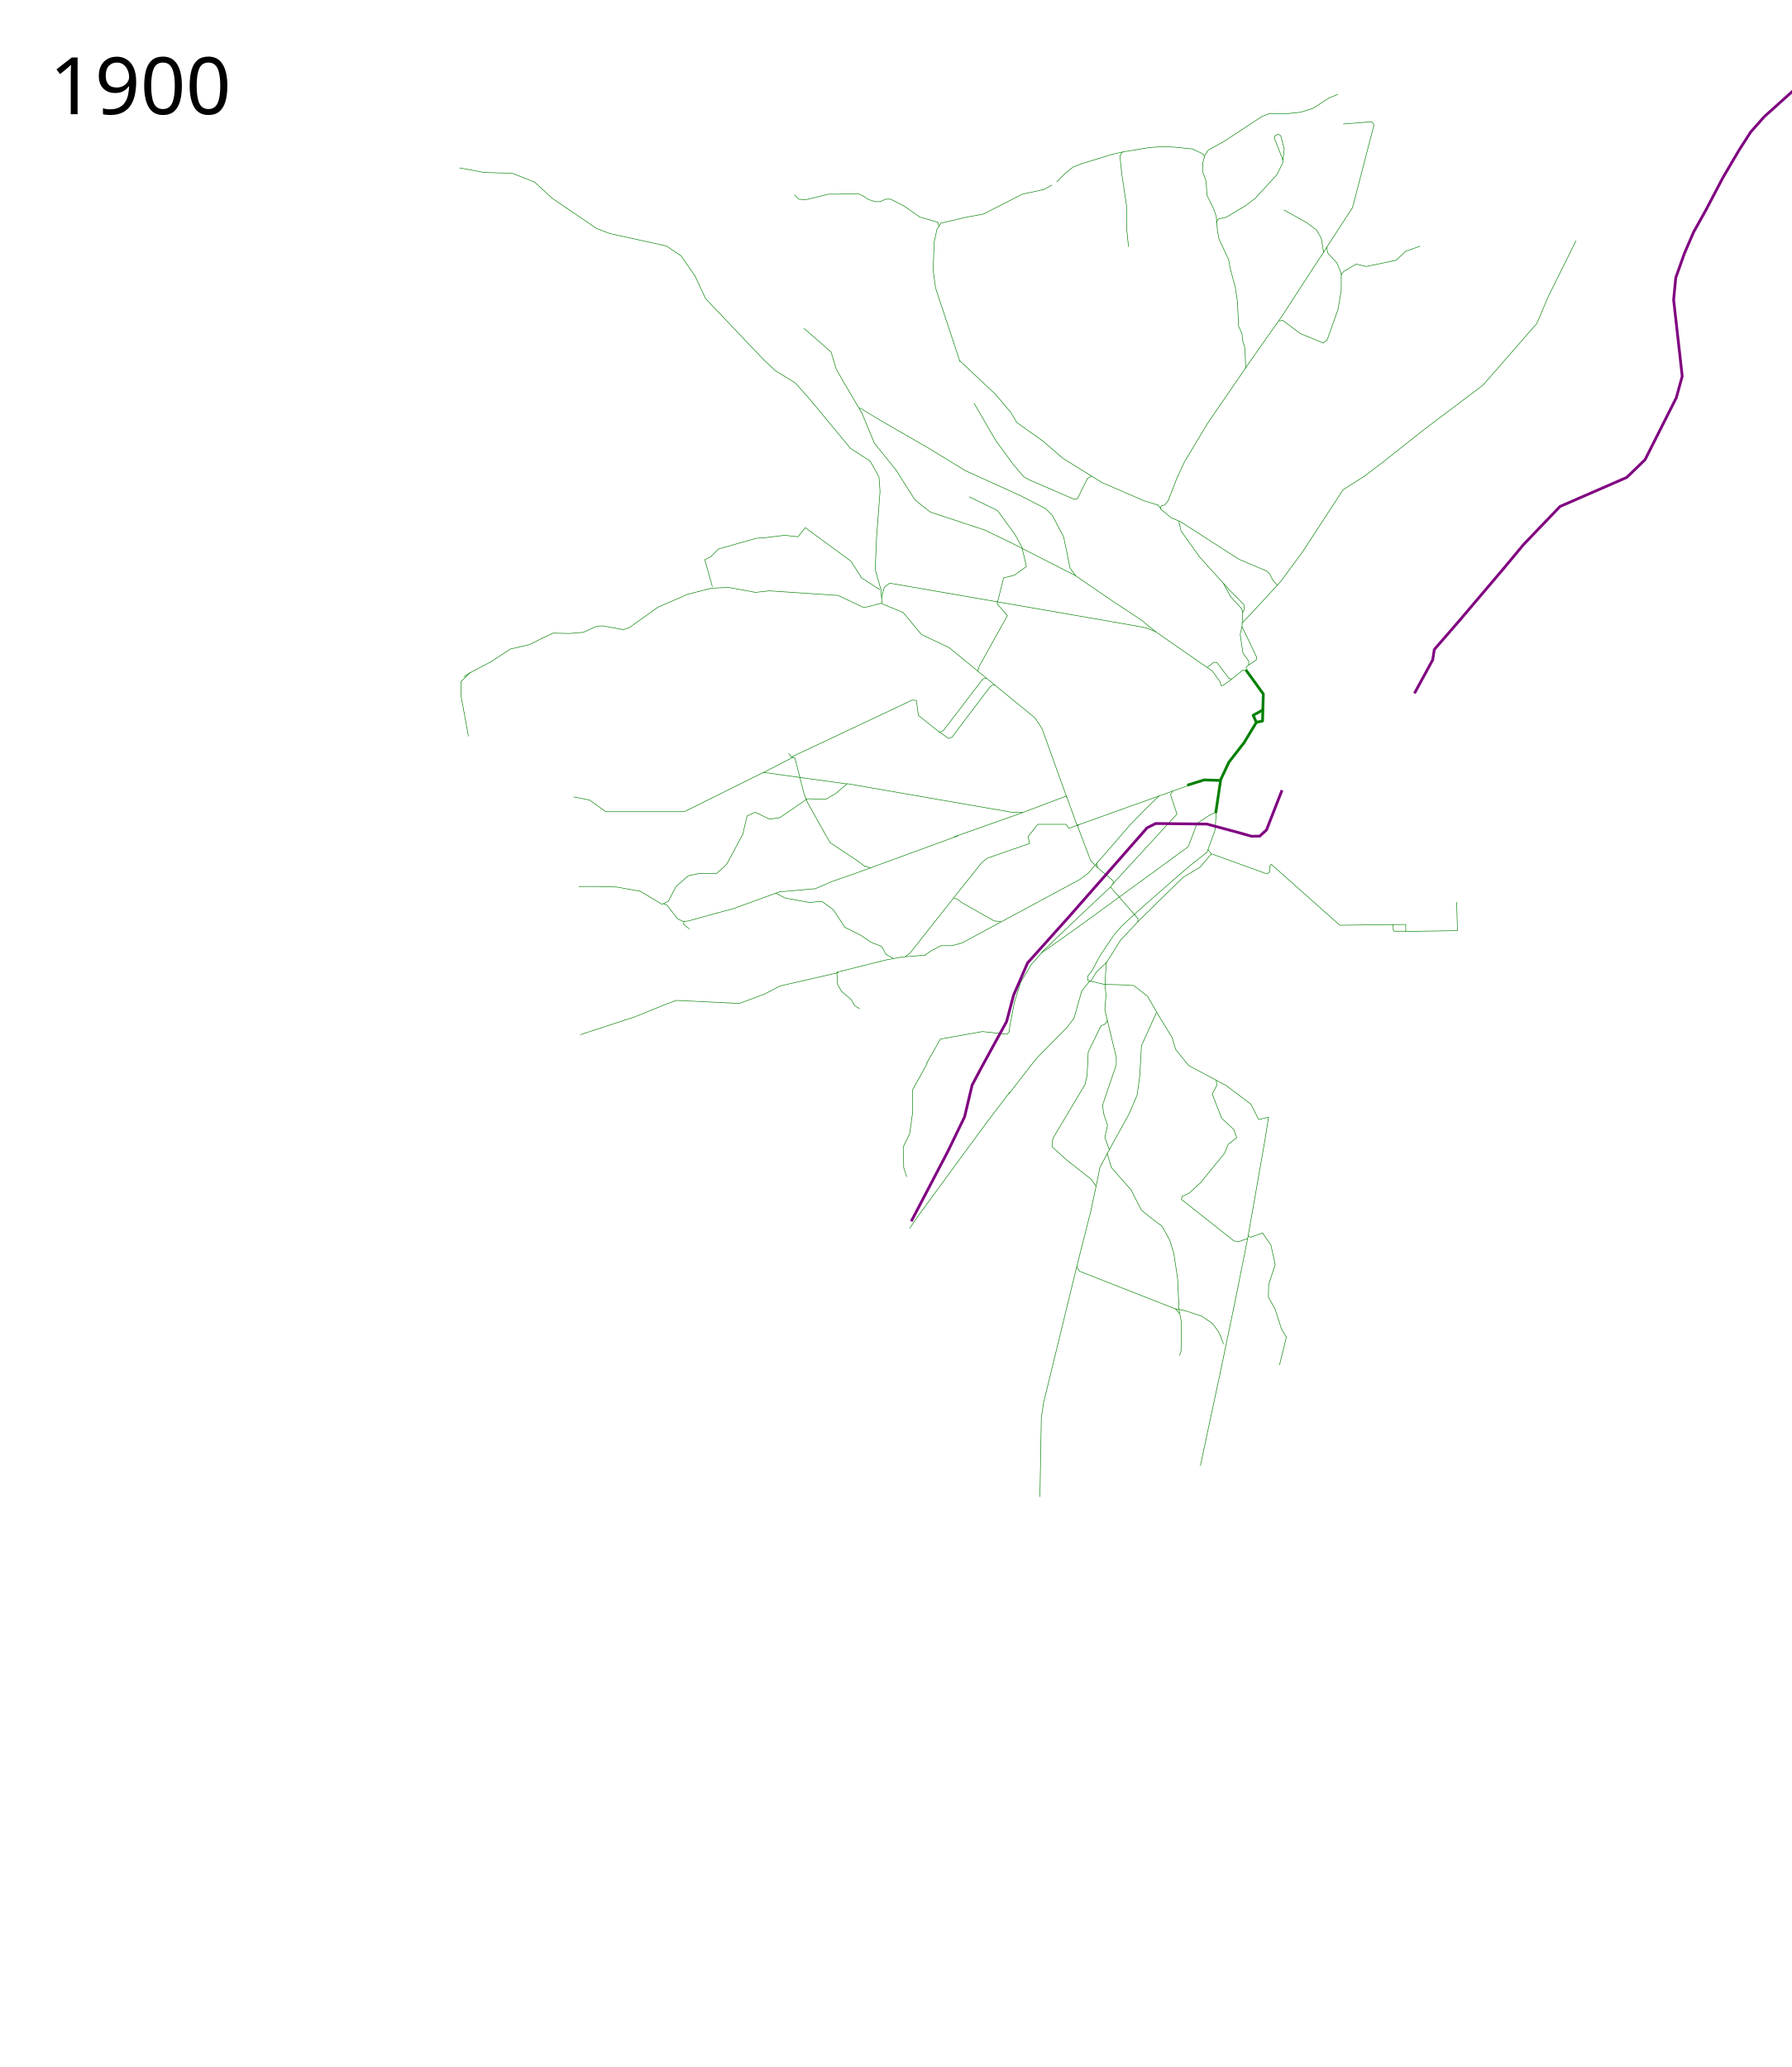
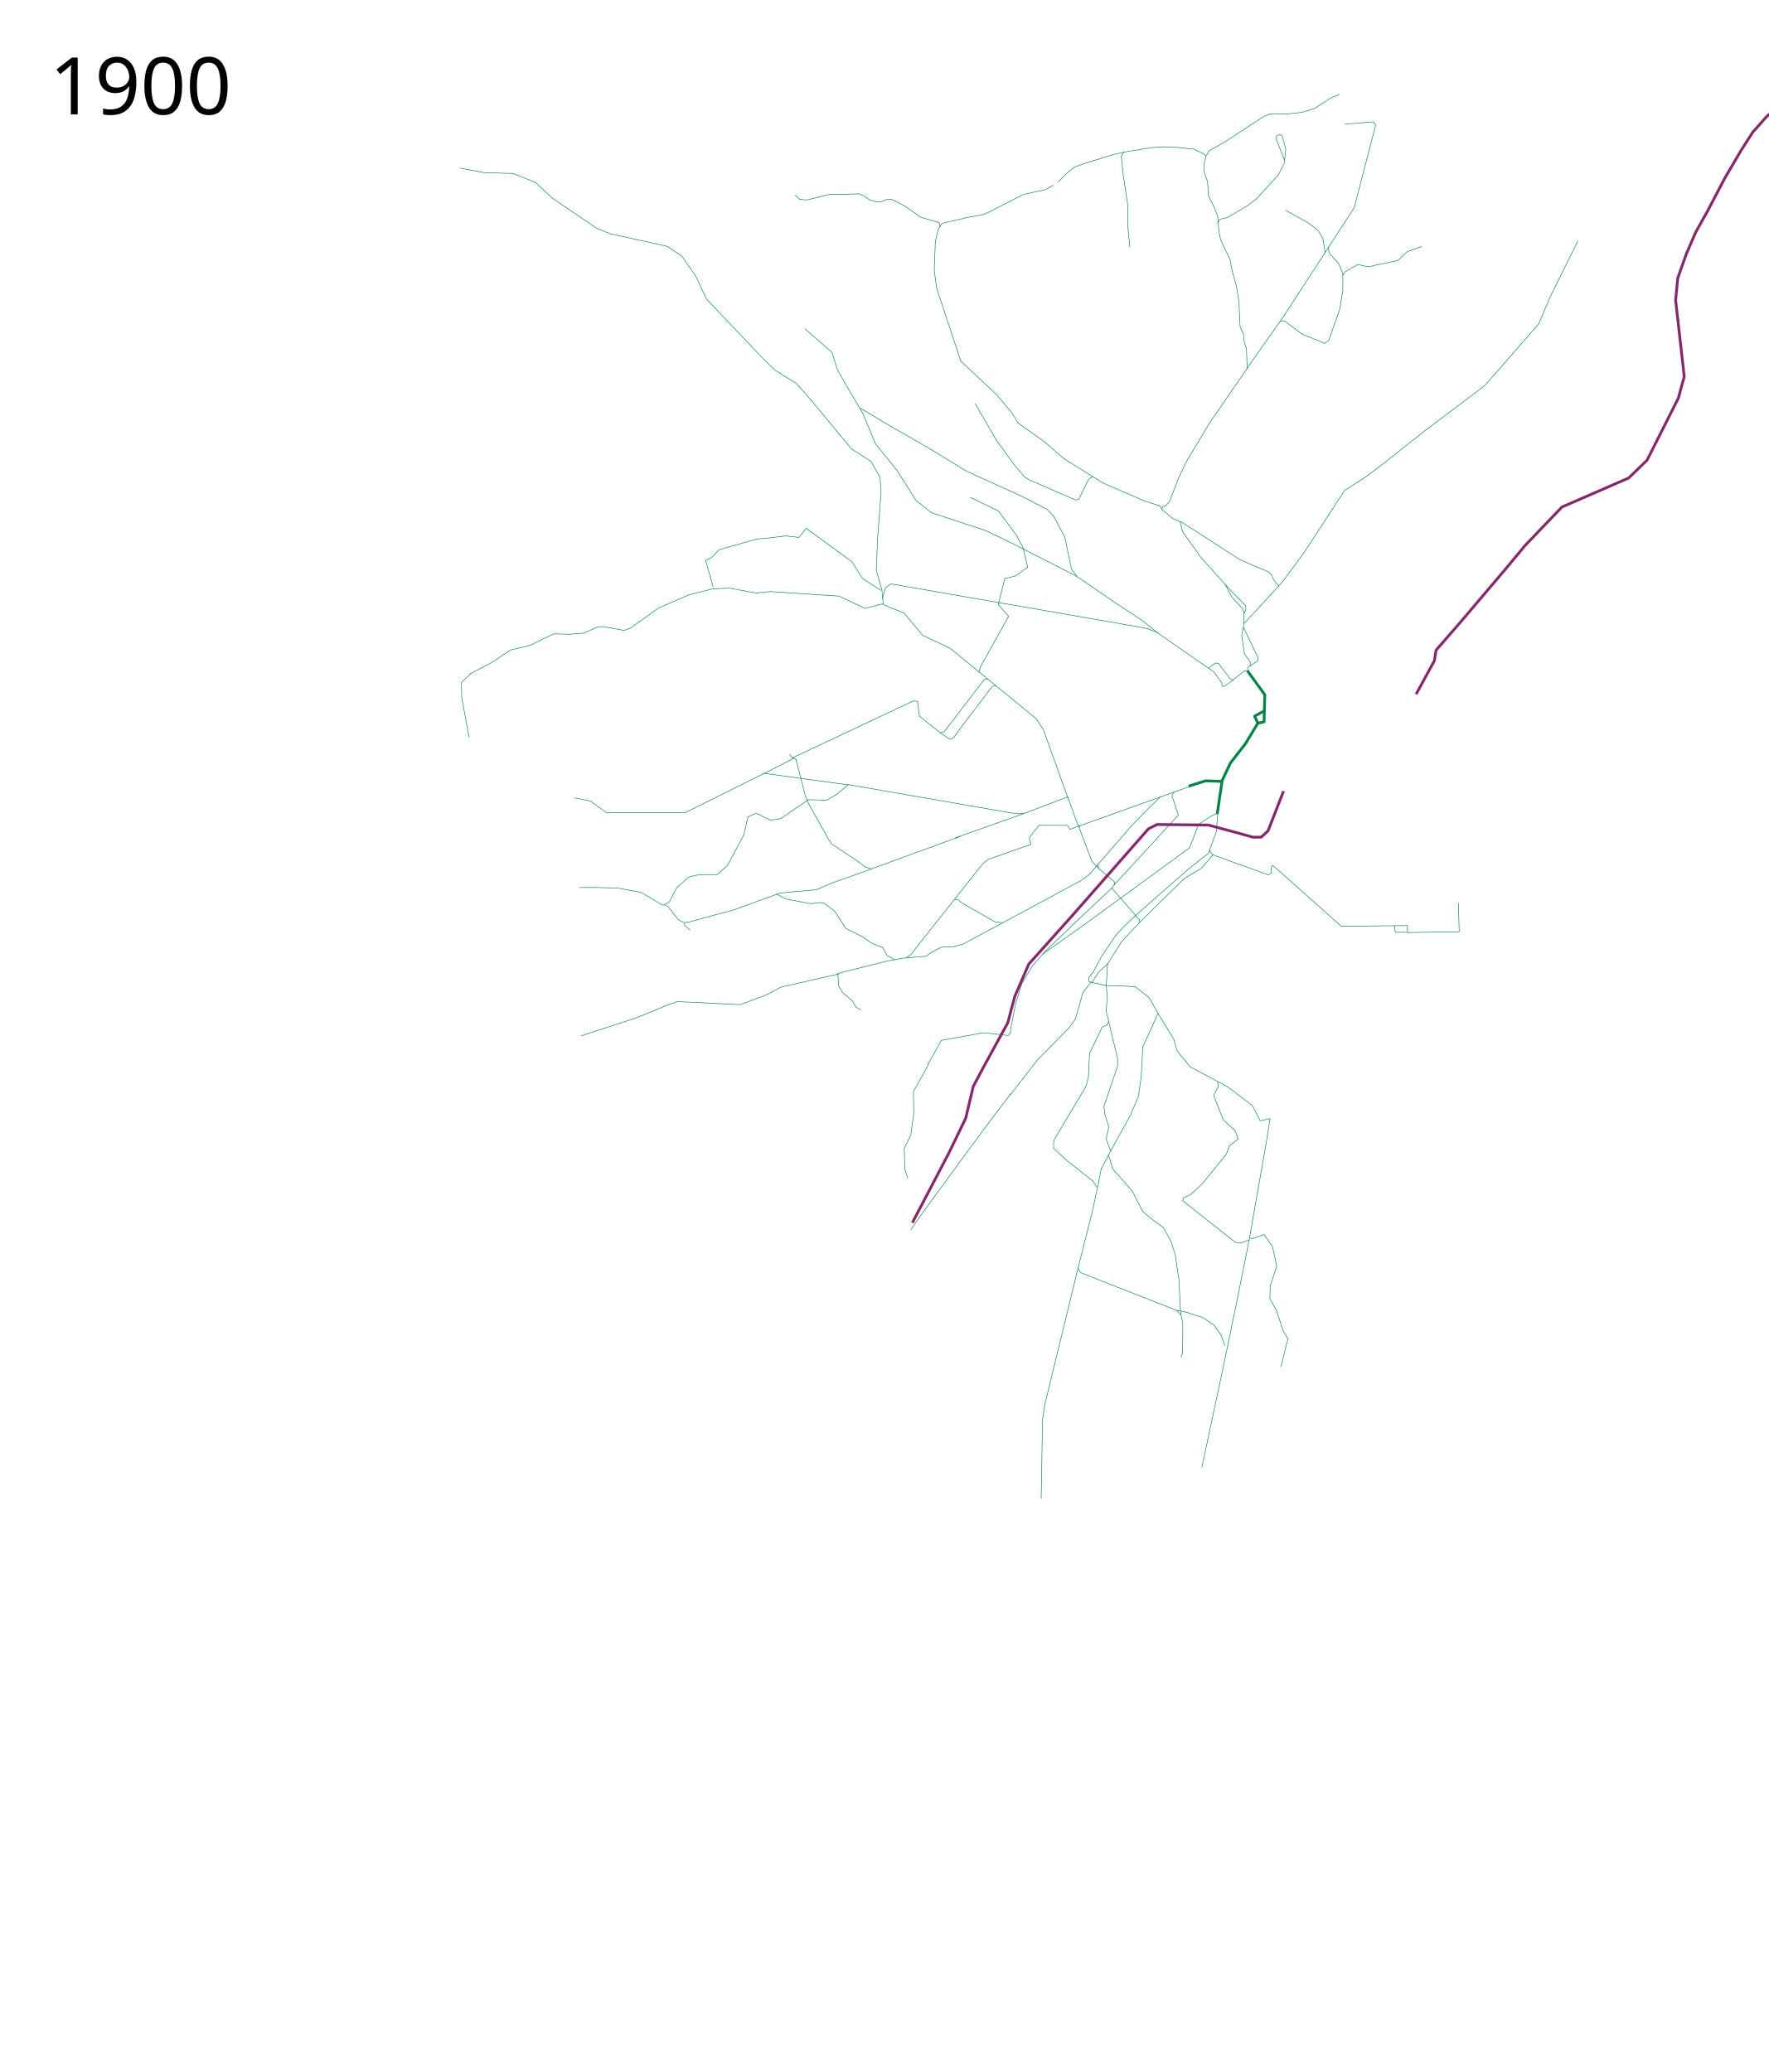
- <svg xmlns="http://www.w3.org/2000/svg" viewBox="-25, -75, 3246, 3745.39" height="3745.39" width="3246">
-   <path d="M1651.793 1655.647l-42.76 3.449-29.656 5.517-88.28 22.07 1.38 22.76 7.586 12.414 17.242 14.483 6.207 11.035 8.966 5.518M1803.358 1794.324l1.06-9.896 8.29-42.916 11.216-36.089 19.02-32.186 19.507-21.946 63.398-44.867 91.197-66.324 110.703-80.955 16.094-42.428 23.408-15.118 11.217-4.877M1782.234 1392.359l-272.376-47.331-20.482 17.556-18.532 10.73-33.163-.976-49.743 34.137-18.532 2.926-26.335-12.68-14.63 6.828-7.803 33.163-29.26 54.62-18.532 16.58h-32.187l-18.532 3.902-22.433 19.508-13.655 26.334-11.705 5.852-39.014-23.408-42.916-7.803-34.138-.975h-35.113" fill="none" stroke="green" stroke-width="1" stroke-linejoin="round" />
-   <path d="M1711.675 1439.1l-188.162 68.813-41.94 14.63-29.261 12.68-65.35 5.852-82.905 30.236-36.088 9.754-45.842 12.68-9.754.975-10.254-5.282-18.621-24.14-6.207-2.758" fill="none" stroke="green" stroke-width="1" stroke-linejoin="round" />
-   <path d="M1703.054 1441.513l119.881-42.43 5.64-2.076 78.401-29.648 19.312 53.106 207.955-74.446" fill="none" stroke="green" stroke-width="1" stroke-linejoin="round" />
-   <path d="M1827.465 1397.21l-20.128-.488-25.11-4.363M1992.204 1525.01l-5.394 7.287 49.72 57.132-.172 6.144M1803.93 1793.694l-4.39 5.364-44.866-4.877-76.078 13.655-24.872 43.891M2830.205 361.05l-50.427 101.764-20.483 48.28-97.536 111.68-107.29 80.954-74.615 59.01-32.674 24.871-39.015 24.872-73.152 112.166-38.039 51.694-8.005 9.112M1907.805 1370.387l-44.866-124.846-12.68-19.507-156.058-127.773-49.743-23.408-33.162-39.99-38.04-15.606-2.438-26.334-10.241-36.089 2.438-57.546 6.34-83.881-1.95-26.335-16.094-28.773-35.6-22.921-75.103-90.709-24.872-27.797-37.064-22.921-21.458-20.483-103.876-109.24-19.02-40.965-25.359-36.576-26.822-18.045-102.413-22.433-23.896-9.266-80.467-54.62-31.7-29.26-40.477-16.094-51.694-1.463-43.891-8.29" fill="none" stroke="green" stroke-width="1" stroke-linejoin="round" />
-   <path d="M2186.27 1339.176l-8.777 59.009" fill="none" stroke="green" stroke-width="5" stroke-linejoin="round" />
-   <path d="M2070.203 1759.556l-27.31 60.472-2.926 54.133-4.877 35.113-14.63 34.137-37.552 68.276-15.24 28.804-5.517 27.587-11.035 51.727-24.828 97.935-60.788 249.65-4 27-2.5 143M1961.45 1488.893l1.95 8.29 27.799 23.41 1.463 4.876M1746.28 1141.833l2.759-9.656 51.036-91.728-18.621-21.38 11.725-46.899 19.31-4.827 22.07-15.863-8.276-35.174-12.414-22.76-31.725-43.45-51.037-24.828M1572.48 1017.69l-20.69 5.517-11.726 2.759-46.898-22.07-124.833-8.276-24.828 2.758-48.278-8.965-31.036 1.379-43.45 11.035-53.796 23.449-40.691 28.967-10.345 7.586-11.725 4.138-37.243-6.896-11.035.69-24.139 11.034-25.518 2.07-28.967-.69-19.31 8.965-23.45 11.725-35.174 8.276-34.484 22.76-39.312 20.69-10.345 6.897M1551.79 1497.71l-9.657-3.449M1571.79 1639.785l-19.311-7.587-17.932-12.414-28.967-14.484-20.69-31.725-20.69-15.173-10.346.69-11.725 1.379-44.83-8.276-17.241-8.966M1804.097 1904.313l-42.644 56.175-36.553 49.657-84.831 115.867-17.069 24.664" fill="none" stroke="green" stroke-width="1" stroke-linejoin="round" />
-   <path d="M1990.223 1527.42l117.043-127.284-11.704-35.113 3.902-6.828M1976.634 1708.753l28.967.69 23.45 1.379 24.828 19.311 20.69 35.864 24.14 39.312 6.207 21.38 23.449 28.967 68.279 36.553 44.83 33.794 13.793 27.588 17.932-4.138-6.897 43.45-30.776 175.329M2235.526 2168.232l-22.433 112.166-26.335 126.797-37.063 173.614M1713.737 578.69l64.776 60.835 27.432 32.404 11.218 18.656 47.239 33.626 36.088 31.211 70.714 43.891 76.566 33.163 25.235 7.723M1675.993 335.21l-1.873-7.545-32.62-9.275-28.5-20-24.5-12.5h-9l-10 4.5h-9l-12.5-4-8-5.5-10-5-39.5 1H1476l-41 10-13-1-8-8" fill="none" stroke="green" stroke-width="1" stroke-linejoin="round" />
-   <path d="M2293 2398.39l12.5-50.5-9-15-11.328-35.5-12.273-22.044.528-23.036 11.806-35.731-7.705-35.544-15.252-21.844-21.43 7.666-4.209-1.556-.58-.938M1949.258 1702.497l-8.778 11.217-5.852 7.315-13.655 48.28-11.705 16.094-57.546 58.522-48.768 62.91M1762.143 1154.246l-6.207.69-72.417 94.487-6.897 2.069-37.933-30.346-3.448-26.898-7.587-.69-144.833 68.28-73.773 34.695M1980.773 2014.973l7.586 25.518 35.864 40.691 8.966 17.932 9.655 18.622 19.312 15.863 17.931 13.103 13.794 24.83 7.587 24.138 6.896 45.52 2.76 57.933 4.137 21.38v20l-.69 33.795-2.758 6.897M2178.468 1882.939l.975 8.778-8.29 15.606 17.068 43.891 21.946 20.483 5.365 14.63-15.606 12.192-6.34 16.094-43.404 53.157-20.482 19.02-12.763 6.026-1.794 5.264 95.265 75.426 8.617 1.352 16.655-5.722M1214.189 1594.955l-.84 4.483 10.495 8.937M1593.86 1661.855l-13.794-7.587-7.586-13.793-1.48-.835M1861.476 1651.29l67.787-64.86 57.546-54.133M2178.847 1392.583l-2.687 37.048-14.486 39.738-32.62 25.582-26.207 22.76-67.59 59.312-27.587 25.518-14.483 16.553-25.518 37.932-14.594 27.481-7.752 9.695.334 7.447 31.18 7.306" fill="none" stroke="green" stroke-width="1" stroke-linejoin="round" />
-   <path d="M1950.427 1703.925l11.724-18.621 17.242-15.863 25.519-40.691 33.104-35.174 80.004-78.624 31.036-18.622 20.69-24.139M2163.309 1463.89l5.907 8.09M1952.672 787.61l-7.315 3.9-18.302 36.878" fill="none" stroke="green" stroke-width="1" stroke-linejoin="round" />
+ <svg xmlns="http://www.w3.org/2000/svg" viewBox="-25, -75, 3200, 3750" height="3750" width="3200">
+   <path d="M1651.793 1655.647l-42.76 3.449-29.656 5.517-88.28 22.07 1.38 22.76 7.586 12.414 17.242 14.483 6.207 11.035 8.966 5.518M1803.358 1794.324l1.06-9.896 8.29-42.916 11.216-36.089 19.02-32.186 19.507-21.946 63.398-44.867 91.197-66.324 110.703-80.955 16.094-42.428 23.408-15.118 11.217-4.877M1782.234 1392.359l-272.376-47.331-20.482 17.556-18.532 10.73-33.163-.976-49.743 34.137-18.532 2.926-26.335-12.68-14.63 6.828-7.803 33.163-29.26 54.62-18.532 16.58h-32.187l-18.532 3.902-22.433 19.508-13.655 26.334-11.705 5.852-39.014-23.408-42.916-7.803-34.138-.975h-35.113" fill="none" stroke="#008345" stroke-width="1" stroke-linejoin="round" />
+   <path d="M1711.675 1439.1l-188.162 68.813-41.94 14.63-29.261 12.68-65.35 5.852-82.905 30.236-36.088 9.754-45.842 12.68-9.754.975-10.254-5.282-18.621-24.14-6.207-2.758" fill="none" stroke="#008345" stroke-width="1" stroke-linejoin="round" />
+   <path d="M1703.054 1441.513l119.881-42.43 5.64-2.076 78.401-29.648 19.312 53.106 207.955-74.446" fill="none" stroke="#008345" stroke-width="1" stroke-linejoin="round" />
+   <path d="M1827.465 1397.21l-20.128-.488-25.11-4.363M1992.204 1525.01l-5.394 7.287 49.72 57.132-.172 6.144M1803.93 1793.694l-4.39 5.364-44.866-4.877-76.078 13.655-24.872 43.891M2830.205 361.05l-50.427 101.764-20.483 48.28-97.536 111.68-107.29 80.954-74.615 59.01-32.674 24.871-39.015 24.872-73.152 112.166-38.039 51.694-8.005 9.112M1907.805 1370.387l-44.866-124.846-12.68-19.507-156.058-127.773-49.743-23.408-33.162-39.99-38.04-15.606-2.438-26.334-10.241-36.089 2.438-57.546 6.34-83.881-1.95-26.335-16.094-28.773-35.6-22.921-75.103-90.709-24.872-27.797-37.064-22.921-21.458-20.483-103.876-109.24-19.02-40.965-25.359-36.576-26.822-18.045-102.413-22.433-23.896-9.266-80.467-54.62-31.7-29.26-40.477-16.094-51.694-1.463-43.891-8.29" fill="none" stroke="#008345" stroke-width="1" stroke-linejoin="round" />
+   <path d="M2186.27 1339.176l-8.777 59.009" fill="none" stroke="#008345" stroke-width="5" stroke-linejoin="round" />
+   <path d="M2070.203 1759.556l-27.31 60.472-2.926 54.133-4.877 35.113-14.63 34.137-37.552 68.276-15.24 28.804-5.517 27.587-11.035 51.727-24.828 97.935-60.788 249.65-4 27-2.5 143M1961.45 1488.893l1.95 8.29 27.799 23.41 1.463 4.876M1746.28 1141.833l2.759-9.656 51.036-91.728-18.621-21.38 11.725-46.899 19.31-4.827 22.07-15.863-8.276-35.174-12.414-22.76-31.725-43.45-51.037-24.828M1572.48 1017.69l-20.69 5.517-11.726 2.759-46.898-22.07-124.833-8.276-24.828 2.758-48.278-8.965-31.036 1.379-43.45 11.035-53.796 23.449-40.691 28.967-10.345 7.586-11.725 4.138-37.243-6.896-11.035.69-24.139 11.034-25.518 2.07-28.967-.69-19.31 8.965-23.45 11.725-35.174 8.276-34.484 22.76-39.312 20.69M1551.79 1497.71l-9.657-3.449M1571.79 1639.785l-19.311-7.587-17.932-12.414-28.967-14.484-20.69-31.725-20.69-15.173-10.346.69-11.725 1.379-44.83-8.276-17.241-8.966M1804.097 1904.313l-42.644 56.175-36.553 49.657-84.831 115.867-17.069 24.664" fill="none" stroke="#008345" stroke-width="1" stroke-linejoin="round" />
+   <path d="M1990.223 1527.42l117.043-127.284-11.704-35.113 3.902-6.828M1976.634 1708.753l28.967.69 23.45 1.379 24.828 19.311 20.69 35.864 24.14 39.312 6.207 21.38 23.449 28.967 68.279 36.553 44.83 33.794 13.793 27.588 17.932-4.138-6.897 43.45-30.776 175.329M2235.526 2168.232l-22.433 112.166-26.335 126.797-37.063 173.614M1713.737 578.69l64.776 60.835 27.432 32.404 11.218 18.656 47.239 33.626 36.088 31.211 70.714 43.891 76.566 33.163 25.235 7.723M1675.993 335.21l-1.873-7.545-32.62-9.275-28.5-20-24.5-12.5h-9l-10 4.5h-9l-12.5-4-8-5.5-10-5-39.5 1H1476l-41 10-13-1-8-8" fill="none" stroke="#008345" stroke-width="1" stroke-linejoin="round" />
+   <path d="M2293 2398.39l12.5-50.5-9-15-11.328-35.5-12.273-22.044.528-23.036 11.806-35.731-7.705-35.544-15.252-21.844-21.43 7.666-4.209-1.556-.58-.938M1949.258 1702.497l-8.778 11.217-5.852 7.315-13.655 48.28-11.705 16.094-57.546 58.522-48.768 62.91M1762.143 1154.246l-6.207.69-72.417 94.487-6.897 2.069-37.933-30.346-3.448-26.898-7.587-.69-144.833 68.28-73.773 34.695M1980.773 2014.973l7.586 25.518 35.864 40.691 8.966 17.932 9.655 18.622 19.312 15.863 17.931 13.103 13.794 24.83 7.587 24.138 6.896 45.52 2.76 57.933 4.137 21.38v20l-.69 33.795-2.758 6.897M2178.468 1882.939l.975 8.778-8.29 15.606 17.068 43.891 21.946 20.483 5.365 14.63-15.606 12.192-6.34 16.094-43.404 53.157-20.482 19.02-12.763 6.026-1.794 5.264 95.265 75.426 8.617 1.352 16.655-5.722M1214.189 1594.955l-.84 4.483 10.495 8.937M1593.86 1661.855l-13.794-7.587-7.586-13.793-1.48-.835M1861.476 1651.29l67.787-64.86 57.546-54.133M2178.847 1392.583l-2.687 37.048-14.486 39.738-32.62 25.582-26.207 22.76-67.59 59.312-27.587 25.518-14.483 16.553-25.518 37.932-14.594 27.481-7.752 9.695.334 7.447 31.18 7.306" fill="none" stroke="#008345" stroke-width="1" stroke-linejoin="round" />
+   <path d="M1950.427 1703.925l11.724-18.621 17.242-15.863 25.519-40.691 33.104-35.174 80.004-78.624 31.036-18.622 20.69-24.139M2163.309 1463.89l5.907 8.09M1952.672 787.61l-7.315 3.9-18.302 36.878" fill="none" stroke="#008345" stroke-width="1" stroke-linejoin="round" />
  <text style="-inkscape-font-specification:Sans" y="131.961" x="64.453" font-size="144px" font-weight="400" font-family="Sans">
    <tspan y="131.961" x="64.453">1900</tspan>
  </text>
-   <text style="-inkscape-font-specification:Sans" y="3568.351" x="64.453" font-size="144px" font-weight="400" font-family="Sans" />
-   <path d="M1509.858 1345.516c-1.95 0-151.668-20.97-151.668-20.97l-143.378 71.2h-142.403l-29.26-20.97-28.898-5.77" fill="none" stroke="green" stroke-width="1" stroke-linejoin="round" />
-   <path d="M2226.228 1035.267l3.275-6.988-.873-7.424-7.643-7.861-16.814-16.814-12.447-13.976" fill="none" stroke="green" stroke-width="1px" stroke-linejoin="round" />
-   <path d="M2225.621 1053.771l24.128-25.736 39.22-42.582-8.548-9.834-5.107-10.857-5.564-5.006-50.347-21.38-91.038-58.623-17.428-11.014M823.692 1259.196l-13.167-71.69-.488-27.31 17.556-17.068M1493.856 1687.372l-105.522 24.14-27.587 14.483-46.21 17.242-114.487-5.518-22.07 8.276-52.415 21.38-99.315 32.416" fill="none" stroke="green" stroke-width="1" stroke-linejoin="round" />
-   <path d="M1412.13 1297.438l-3.836-.976-4.544-6.322" fill="none" stroke="green" stroke-width="1px" stroke-linejoin="round" />
-   <path d="M1676.268 1250.96l17.263 12.107 6.212-2.245 22.355-29.879 45.256-59.53 3.755-4.437 6.204-.758" fill="none" stroke="green" stroke-width="1" stroke-linejoin="round" />
-   <path d="M2077.25 847.89l1.25-6 6.25-1.75 6.5-7.75 16.25-41.75 13.25-28.5 42.25-70.5 68.75-100-1.25-35.25-4-13.25-1.5-13.75-6-13-2.25-45.5-3.75-24.75-9.25-34.75-2.75-15.75-17.5-37.25-3-16.25-2-25-5.5-15.25-11.25-22.75-1.75-25.75-6.5-18.25.5-14.75 3.25-12-3.5-4.75-18.5-8.75-32-3.25-22.75-1-23 1.75-45 7.25-21.75 4.75-56 17.25-15.25 5.75-15.5 12.25-14.61 15.117M1881.068 260.2L1866 268.39l-39 8.5-70.5 36-32.5 6-44.5 10.5-7 11-5 22.5-2 51 4.32 32.594 44.379 133.986" fill="none" stroke="green" stroke-width="1px" stroke-linejoin="round" />
-   <path d="M1569.032 993.55l-33.105-21.38-19.311-30.345-82.762-60.693-13.104 16.553-24.14-2.759-33.794 4.138-17.932 1.38-68.278 19.31-14.484 14.484-10.345 4.828 13.794 48.967M2233.088 1142.153l-.454-8.427 4.501-4.031.224-6.519-10.619-15.068-4.922-33.52 3.448-15.517.953-26.094-2.761-6.22-19.138-20.783-12.596-23.55-43.634-48.426-33.389-46.93-4.222-18.082-13.207-5.544-17.77-14.53-7.003-9.3" fill="none" stroke="green" stroke-width="1" stroke-linejoin="round" />
-   <path d="M2225.285 1060.71l26.335 55.108-.663 5.058-14.273 9.439M2051.715 1062.849l-12.723-2.627-117.531-20.483-334.549-58.034-9.754 7.316-5.369 19.33M2069.203 1070.062l-27.544-22.284-47.046-30.96-72.177-49.255-115.58-59.01-47.305-22.92-99-32.675-27.797-21.946-34.625-54.62-39.015-48.28-22.433-54.133-32.675-55.595-14.142-24.872-9.266-30.724-49.256-42.916" fill="none" stroke="green" stroke-width="1" stroke-linejoin="round" />
-   <path d="M1531.804 663.738l41.453 24.872 82.906 47.792 67.787 41.453 99.975 45.354 45.354 23.41 12.192 12.191 20.483 39.014 11.704 56.571 10.241 14.06" fill="none" stroke="green" stroke-width="1" stroke-linejoin="round" />
-   <path d="M2157 207.89l6.5-10.5 29.5-16.5 68.5-45 13-5 27.5.5 29-3 22.5-7 29.5-19 16-6.5M2162.332 1134.045l12.021-9.192 5.657 1.06 21.567 28.638 4.95.707" fill="none" stroke="green" stroke-width="1px" stroke-linejoin="round" />
-   <path d="M1542.823 1495.64l-18.621-13.793-44.83-29.656-8.276-13.794-33.104-59.313-6.208-15.173-16.552-65.067-3.561-1.596-53.969 27.785M2075.314 1366.682l-23.567 22.906-29.824 30.543-75.103 86.807-15.606 11.704-213.604 115.093-18.532 4.876h-19.507l-18.532 9.754-10.107 7.193" fill="none" stroke="green" stroke-width="1" stroke-linejoin="round" />
-   <path d="M1963.636 1497.144l-12.728-12.728-23.335-61.518 1.768-4.243" fill="none" stroke="green" stroke-width="1px" stroke-linejoin="round" />
-   <path d="M1979.157 1668.149l-2.32 40.806 1.867 19.109-2.07 26.898 20.691 86.21v13.104l-24.829 73.107 2.07 15.862 6.896 20.69-4.828 22.07 8.277 22.76" fill="none" stroke="green" stroke-width="1" stroke-linejoin="round" />
-   <path d="M1960 2073.89l-7.5-11.5-44.5-35-26.5-24v-10.5l1.5-6 57.5-96.5 4-17 2-42 23-47.5 8-3.5 4-6.5M1925.5 2220.39l5 8 173 68 20 4 28.5 9.5 20 13.5 12 17 7.5 20M2111.774 2305.013l-8.131-9.192M2008.537 200.31l-4.596 6.718 3.182 32.173 8.838 58.69v38.89l3.536 35.71M1739.62 655.608l39.107 67.254 31.82 43.487 19.092 22.627 12.02 6.364 79.904 34.649 5.656-1.415M2408.406 149.752l51.618-4.243 4.243 5.657-38.89 149.907-127.28 195.868-67.175 95.46" fill="none" stroke="green" stroke-width="1px" stroke-linejoin="round" />
-   <path d="M2378.707 372.49l1.414 10.607 16.971 18.385 7.778 19.092v30.405l-5.657 33.942-12.728 36.062-7.07 19.799-7.072 5.657-41.719-16.97-31.82-24.042-7.07 1.414" fill="none" stroke="green" stroke-width="1px" stroke-linejoin="round" />
-   <path d="M2547.706 371.076l-26.163 9.193-16.97 16.263-54.448 11.314-18.385-4.243-22.627 13.435-4.95 6.364M2299.511 215.513l-15.556-39.598.707-4.95 6.364-2.828 4.243 2.828 6.364 24.042-2.829 25.456-10.606 21.213-39.598 43.133-16.971 12.728-35.355 21.213-13.435 2.829-4.95 6.364M2300.925 305.315l41.72 23.335 17.677 13.435 8.486 14.85 4.242 26.162" fill="none" stroke="green" stroke-width="1px" stroke-linejoin="round" />
-   <path d="M2169.216 1471.981l100.91 36.43 5.171-3.17-.15-10.273 2.92-3.923 124.246 110.503M2402.314 1601.547l119.481-1.463v12.68l93.635-1.463-1.463-51.694" fill="none" stroke="green" stroke-width="1" stroke-linejoin="round" />
-   <path d="M2497.588 1600.42l1.488 2.48v6.943l1.487 2.48h21.822" fill="none" stroke="green" stroke-width="1px" stroke-linejoin="round" />
-   <path d="M1654.26 1850.417l-.048 2.774-26.335 47.304.488 40.478L1623 1979.5l-11.704 23.896.975 37.551 5.365 16.582M1928.287 1419.643l-17.068 6.34-4.877-7.316h-51.207l-16.58 20.97-.976 2.439 2.926 11.216-77.054 26.823-10.24 8.29-84.37 106.315-45.354 57.546-8.778 6.34" fill="none" stroke="green" stroke-width="1" stroke-linejoin="round" />
-   <path d="M1787.835 1594.72l-11.704-.975-58.521-33.163-8.779-6.827-5.852-.976" fill="none" stroke="green" stroke-width="1" stroke-linejoin="round" />
-   <path d="M2297.57 1356.848l-28.12 72.044-12.25 11.176-14.846.182-23.558-6.63-35.641-9.621-21.756-5.82-92.66-.975-15.605 7.803-140.452 159.96-76.078 84.856-25.36 58.521-12.68 47.793-44.866 81.93-17.556 33.163-13.655 57.546-30.236 62.423-66.325 126.797M2537.5 1181.39l33.07-60.695 2.93-18.805 43-49.5 82.33-96.972 36.082-43.45 66.324-69.252 120.945-52.669 33.162-32.187 56.571-112.166 10.729-39.015-15.606-138.5 3.902-39.99 15.606-43.892 16.843-39.03 21.567-38.538 31.112-59.397 29.699-50.558 20.86-32.527 24.748-27.93 56.215-50.559 19.092-18.738 9.82-12.38 10-24.25 9-24.25 16.75-56 27-93 14.75-50 16-34.5 11.75-12.25 17.75-9.25 19.5-6.5 49.5-11.25 11.75-1.25 12-7 11.5-6.5 18.5-18.25 25.75-37" fill="none" stroke="purple" stroke-width="5" stroke-linejoin="round" />
-   <path d="M2050.75 1062.64l17 6.5 84 58.25 7.017 4.853 12.404 8.519 14.496 19.799 1.06 6.364 3.536.353 13.435-9.546 23.504-18.9 5.909.676" fill="none" stroke="green" stroke-width="1px" stroke-linejoin="round" />
-   <path d="M2232.234 1139.07l31.463 43.412-.865 28.943-17.546 9.731 5.852 12.68-22.433 37.064-27.31 35.113-15.61 33.162-29.263-.975-30.638 9.607" fill="none" stroke="green" stroke-width="5" stroke-linejoin="round" />
-   <path d="M2262.826 1211.426l-.477 19.972-11.217 2.438" fill="none" stroke="green" stroke-width="5" stroke-linejoin="round" />
+   <text style="-inkscape-font-specification:Sans" y="3572.961" x="64.453" font-size="144px" font-weight="400" font-family="Sans" />
+   <path d="M1509.858 1345.516c-1.95 0-151.668-20.97-151.668-20.97l-143.378 71.2h-142.403l-29.26-20.97-28.898-5.77" fill="none" stroke="#008345" stroke-width="1" stroke-linejoin="round" />
+   <path d="M2226.228 1035.267l3.275-6.988-.873-7.424-7.643-7.861-16.814-16.814-12.447-13.976" fill="none" stroke="#008345" stroke-width="1px" stroke-linejoin="round" />
+   <path d="M2225.621 1053.771l24.128-25.736 39.22-42.582-8.548-9.834-5.107-10.857-5.564-5.006-50.347-21.38-91.038-58.623-17.428-11.014M823.692 1259.196l-13.167-71.69-.488-27.31 17.556-17.068M1493.856 1687.372l-105.522 24.14-27.587 14.483-46.21 17.242-114.487-5.518-22.07 8.276-52.415 21.38-99.315 32.416" fill="none" stroke="#008345" stroke-width="1" stroke-linejoin="round" />
+   <path d="M1412.13 1297.438l-3.836-.976-4.544-6.322" fill="none" stroke="#008345" stroke-width="1px" stroke-linejoin="round" />
+   <path d="M1676.268 1250.96l17.263 12.107 6.212-2.245 22.355-29.879 45.256-59.53 3.755-4.437 6.204-.758" fill="none" stroke="#008345" stroke-width="1" stroke-linejoin="round" />
+   <path d="M2077.25 847.89l1.25-6 6.25-1.75 6.5-7.75 16.25-41.75 13.25-28.5 42.25-70.5 68.75-100-1.25-35.25-4-13.25-1.5-13.75-6-13-2.25-45.5-3.75-24.75-9.25-34.75-2.75-15.75-17.5-37.25-3-16.25-2-25-5.5-15.25-11.25-22.75-1.75-25.75-6.5-18.25.5-14.75 3.25-12-3.5-4.75-18.5-8.75-32-3.25-22.75-1-23 1.75-45 7.25-21.75 4.75-56 17.25-15.25 5.75-15.5 12.25-14.61 15.117M1881.068 260.2L1866 268.39l-39 8.5-70.5 36-32.5 6-44.5 10.5-7 11-5 22.5-2 51 4.32 32.594 44.379 133.986" fill="none" stroke="#008345" stroke-width="1px" stroke-linejoin="round" />
+   <path d="M1569.032 993.55l-33.105-21.38-19.311-30.345-82.762-60.693-13.104 16.553-24.14-2.759-33.794 4.138-17.932 1.38-68.278 19.31-14.484 14.484-10.345 4.828 13.794 48.967M2233.088 1142.153l-.454-8.427 4.501-4.031.224-6.519-10.619-15.068-4.922-33.52 3.448-15.517.953-26.094-2.761-6.22-19.138-20.783-12.596-23.55-43.634-48.426-33.389-46.93-4.222-18.082-13.207-5.544-17.77-14.53-7.003-9.3" fill="none" stroke="#008345" stroke-width="1" stroke-linejoin="round" />
+   <path d="M2225.285 1060.71l26.335 55.108-.663 5.058-14.273 9.439M2051.715 1062.849l-12.723-2.627-117.531-20.483-334.549-58.034-9.754 7.316-5.369 19.33M2069.203 1070.062l-27.544-22.284-47.046-30.96-72.177-49.255-115.58-59.01-47.305-22.92-99-32.675-27.797-21.946-34.625-54.62-39.015-48.28-22.433-54.133-32.675-55.595-14.142-24.872-9.266-30.724-49.256-42.916" fill="none" stroke="#008345" stroke-width="1" stroke-linejoin="round" />
+   <path d="M1531.804 663.738l41.453 24.872 82.906 47.792 67.787 41.453 99.975 45.354 45.354 23.41 12.192 12.191 20.483 39.014 11.704 56.571 10.241 14.06" fill="none" stroke="#008345" stroke-width="1" stroke-linejoin="round" />
+   <path d="M2157 207.89l6.5-10.5 29.5-16.5 68.5-45 13-5 27.5.5 29-3 22.5-7 29.5-19 16-6.5M2162.332 1134.045l12.021-9.192 5.657 1.06 21.567 28.638 4.95.707" fill="none" stroke="#008345" stroke-width="1px" stroke-linejoin="round" />
+   <path d="M1542.823 1495.64l-18.621-13.793-44.83-29.656-8.276-13.794-33.104-59.313-6.208-15.173-16.552-65.067-3.561-1.596-53.969 27.785M2075.314 1366.682l-23.567 22.906-29.824 30.543-75.103 86.807-15.606 11.704-213.604 115.093-18.532 4.876h-19.507l-18.532 9.754-10.107 7.193" fill="none" stroke="#008345" stroke-width="1" stroke-linejoin="round" />
+   <path d="M1963.636 1497.144l-12.728-12.728-23.335-61.518 1.768-4.243" fill="none" stroke="#008345" stroke-width="1px" stroke-linejoin="round" />
+   <path d="M1979.157 1668.149l-2.32 40.806 1.867 19.109-2.07 26.898 20.691 86.21v13.104l-24.829 73.107 2.07 15.862 6.896 20.69-4.828 22.07 8.277 22.76" fill="none" stroke="#008345" stroke-width="1" stroke-linejoin="round" />
+   <path d="M1960 2073.89l-7.5-11.5-44.5-35-26.5-24v-10.5l1.5-6 57.5-96.5 4-17 2-42 23-47.5 8-3.5 4-6.5M1925.5 2220.39l5 8 173 68 20 4 28.5 9.5 20 13.5 12 17 7.5 20M2111.774 2305.013l-8.131-9.192M2008.537 200.31l-4.596 6.718 3.182 32.173 8.838 58.69v38.89l3.536 35.71M1739.62 655.608l39.107 67.254 31.82 43.487 19.092 22.627 12.02 6.364 79.904 34.649 5.656-1.415M2408.406 149.752l51.618-4.243 4.243 5.657-38.89 149.907-127.28 195.868-67.175 95.46" fill="none" stroke="#008345" stroke-width="1px" stroke-linejoin="round" />
+   <path d="M2378.707 372.49l1.414 10.607 16.971 18.385 7.778 19.092v30.405l-5.657 33.942-12.728 36.062-7.07 19.799-7.072 5.657-41.719-16.97-31.82-24.042-7.07 1.414" fill="none" stroke="#008345" stroke-width="1px" stroke-linejoin="round" />
+   <path d="M2547.706 371.076l-26.163 9.193-16.97 16.263-54.448 11.314-18.385-4.243-22.627 13.435-4.95 6.364M2299.511 215.513l-15.556-39.598.707-4.95 6.364-2.828 4.243 2.828 6.364 24.042-2.829 25.456-10.606 21.213-39.598 43.133-16.971 12.728-35.355 21.213-13.435 2.829-4.95 6.364M2300.925 305.315l41.72 23.335 17.677 13.435 8.486 14.85 4.242 26.162" fill="none" stroke="#008345" stroke-width="1px" stroke-linejoin="round" />
+   <path d="M2169.216 1471.981l100.91 36.43 5.171-3.17-.15-10.273 2.92-3.923 124.246 110.503M2402.314 1601.547l119.481-1.463v12.68l93.635-1.463-1.463-51.694" fill="none" stroke="#008345" stroke-width="1" stroke-linejoin="round" />
+   <path d="M2497.588 1600.42l1.488 2.48v6.943l1.487 2.48h21.822" fill="none" stroke="#008345" stroke-width="1px" stroke-linejoin="round" />
+   <path d="M1654.26 1850.417l-.048 2.774-26.335 47.304.488 40.478L1623 1979.5l-11.704 23.896.975 37.551 5.365 16.582M1928.287 1419.643l-17.068 6.34-4.877-7.316h-51.207l-16.58 20.97-.976 2.439 2.926 11.216-77.054 26.823-10.24 8.29-84.37 106.315-45.354 57.546-8.778 6.34" fill="none" stroke="#008345" stroke-width="1" stroke-linejoin="round" />
+   <path d="M1787.835 1594.72l-11.704-.975-58.521-33.163-8.779-6.827-5.852-.976" fill="none" stroke="#008345" stroke-width="1" stroke-linejoin="round" />
+   <path d="M2297.57 1356.848l-28.12 72.044-12.25 11.176-14.846.182-23.558-6.63-35.641-9.621-21.756-5.82-92.66-.975-15.605 7.803-140.452 159.96-76.078 84.856-25.36 58.521-12.68 47.793-44.866 81.93-17.556 33.163-13.655 57.546-30.236 62.423-66.325 126.797M2537.5 1181.39l33.07-60.695 2.93-18.805 43-49.5 82.33-96.972 36.082-43.45 66.324-69.252 120.945-52.669 33.162-32.187 56.571-112.166 10.729-39.015-15.606-138.5 3.902-39.99 15.606-43.892 16.843-39.03 21.567-38.538 31.112-59.397 29.699-50.558 20.86-32.527 24.748-27.93 56.215-50.559 19.092-18.738 9.82-12.38 10-24.25 9-24.25 16.75-56 27-93 14.75-50 16-34.5 11.75-12.25 17.75-9.25 19.5-6.5 49.5-11.25 11.75-1.25 12-7 11.5-6.5 18.5-18.25 25.75-37" fill="none" stroke="#84276b" stroke-width="5" stroke-linejoin="round" />
+   <path d="M2050.75 1062.64l17 6.5 84 58.25 7.017 4.853 12.404 8.519 14.496 19.799 1.06 6.364 3.536.353 13.435-9.546 23.504-18.9 5.909.676" fill="none" stroke="#008345" stroke-width="1px" stroke-linejoin="round" />
+   <path d="M2232.234 1139.07l31.463 43.412-.865 28.943-17.546 9.731 5.852 12.68-22.433 37.064-27.31 35.113-15.61 33.162-29.263-.975-30.638 9.607" fill="none" stroke="#008345" stroke-width="5" stroke-linejoin="round" />
+   <path d="M2262.826 1211.426l-.477 19.972-11.217 2.438" fill="none" stroke="#008345" stroke-width="5" stroke-linejoin="round" />
</svg>
